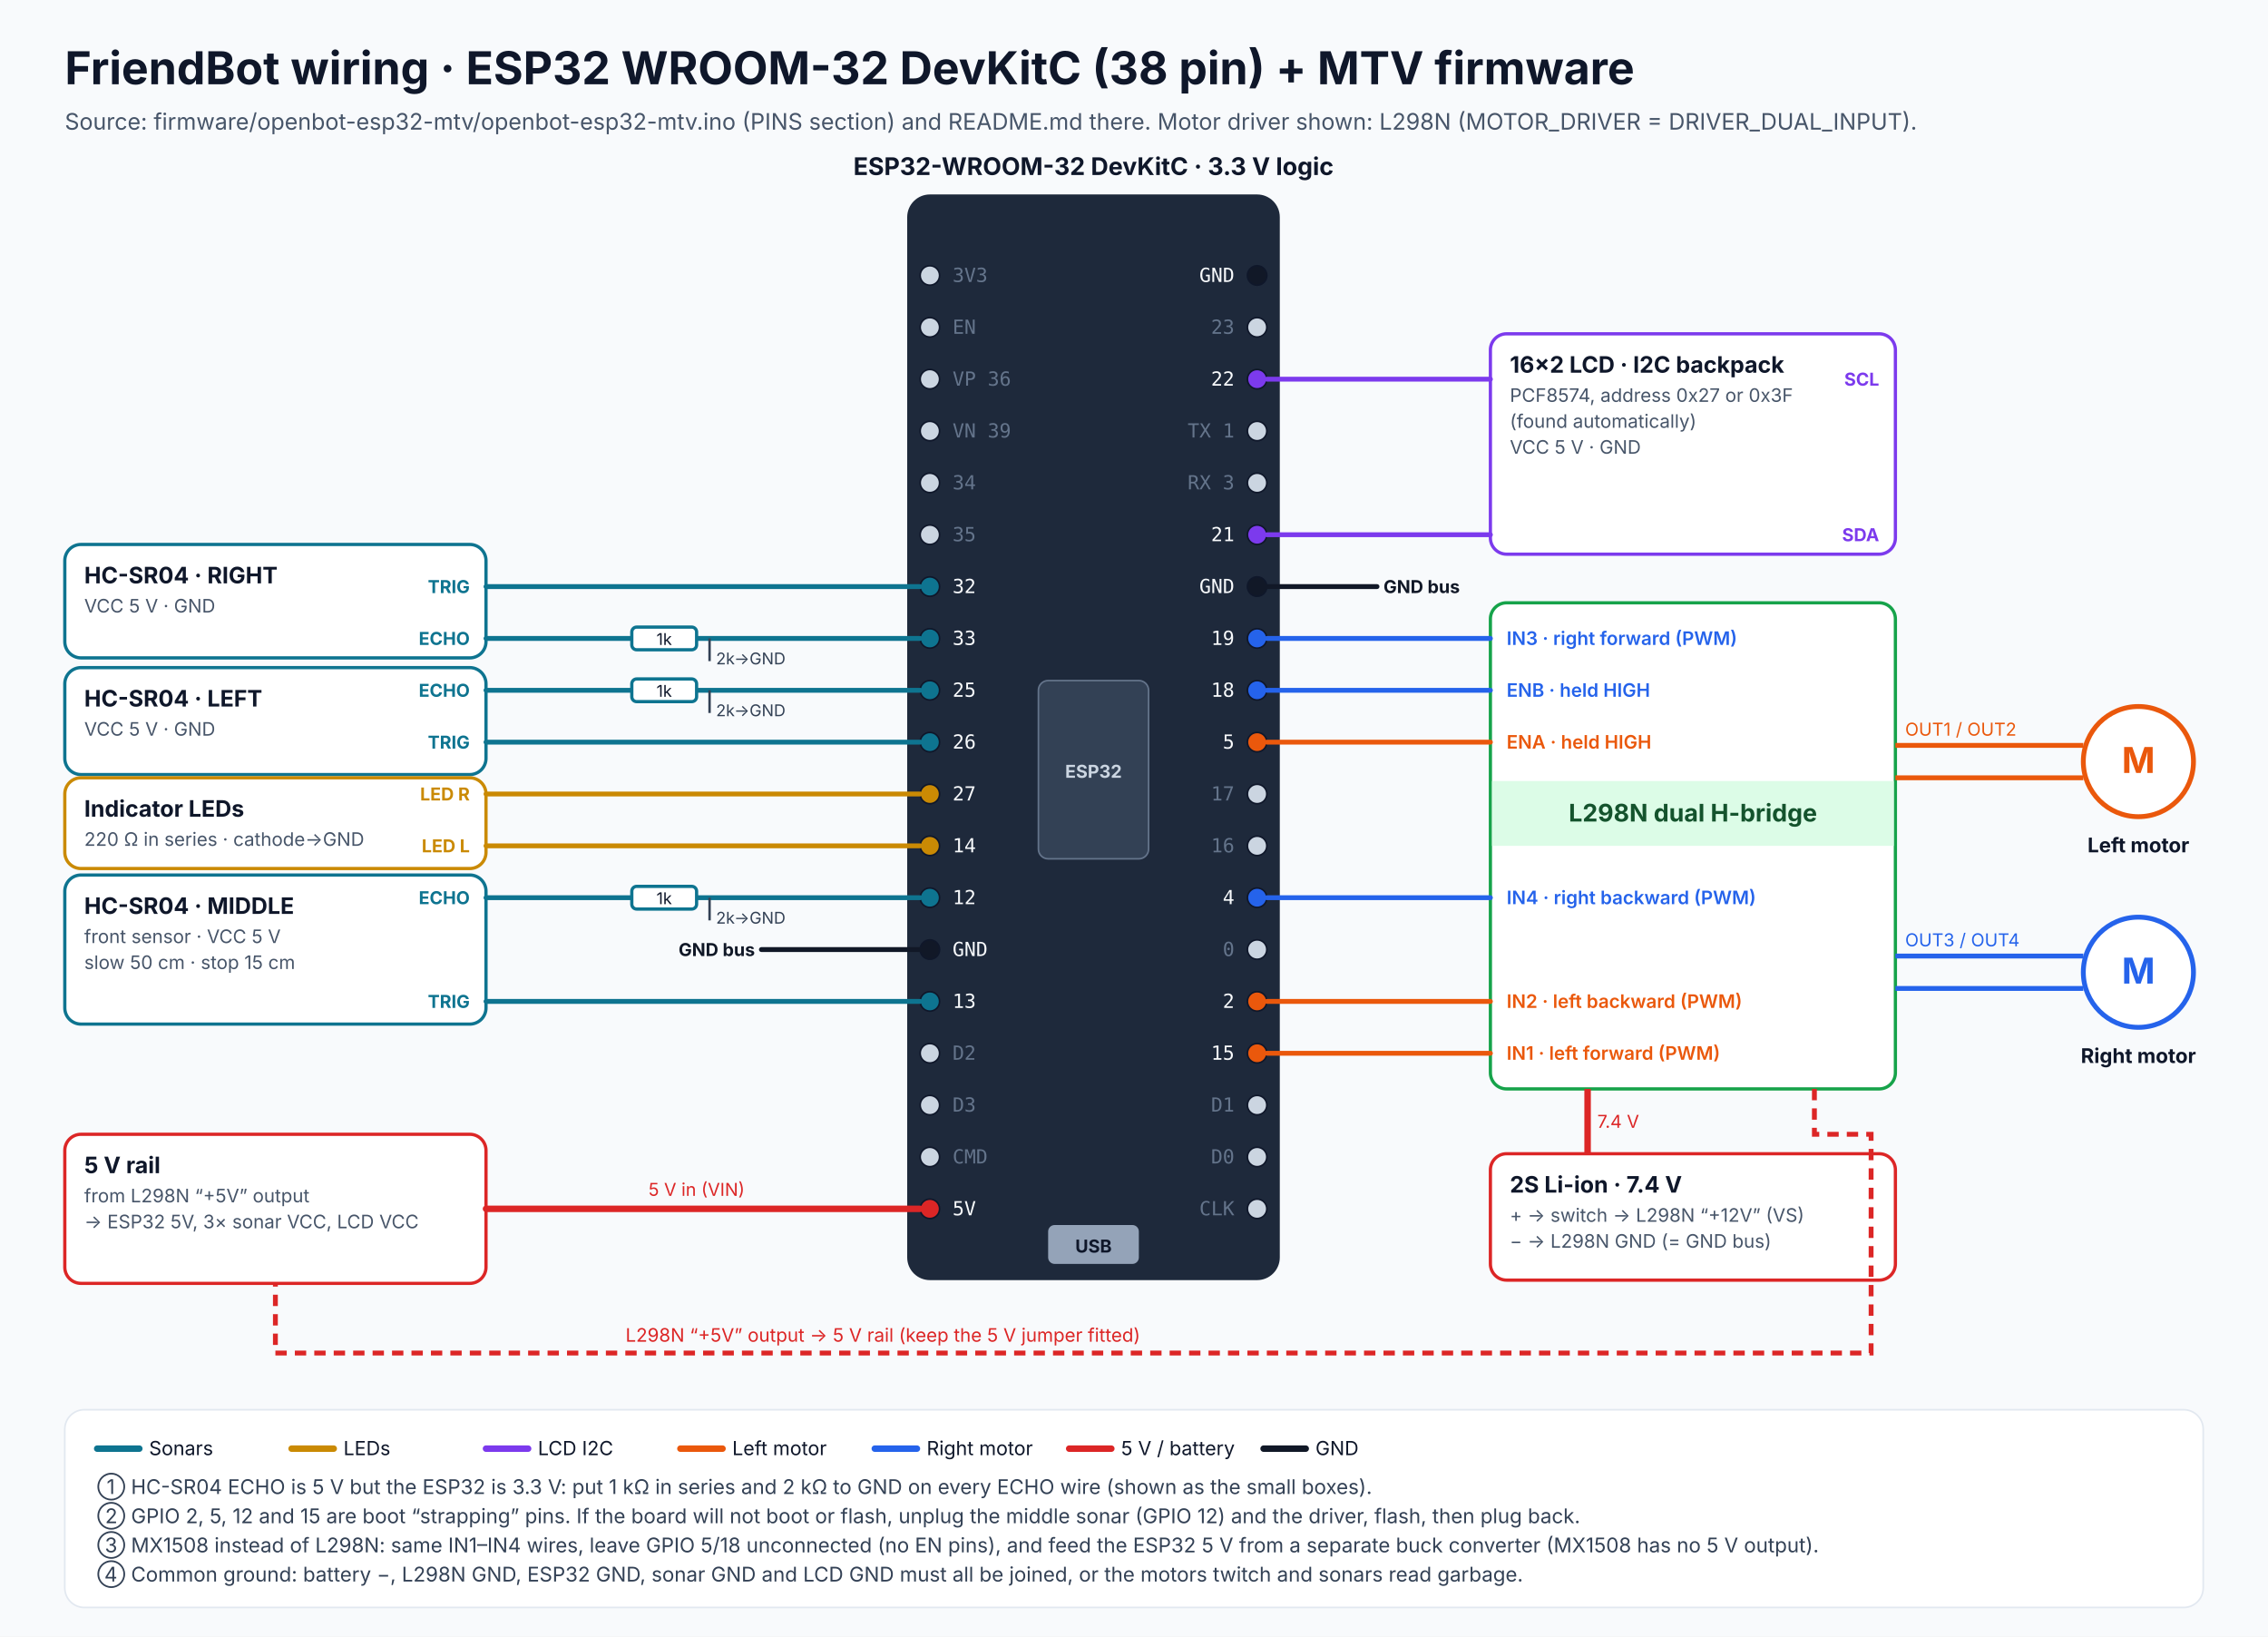
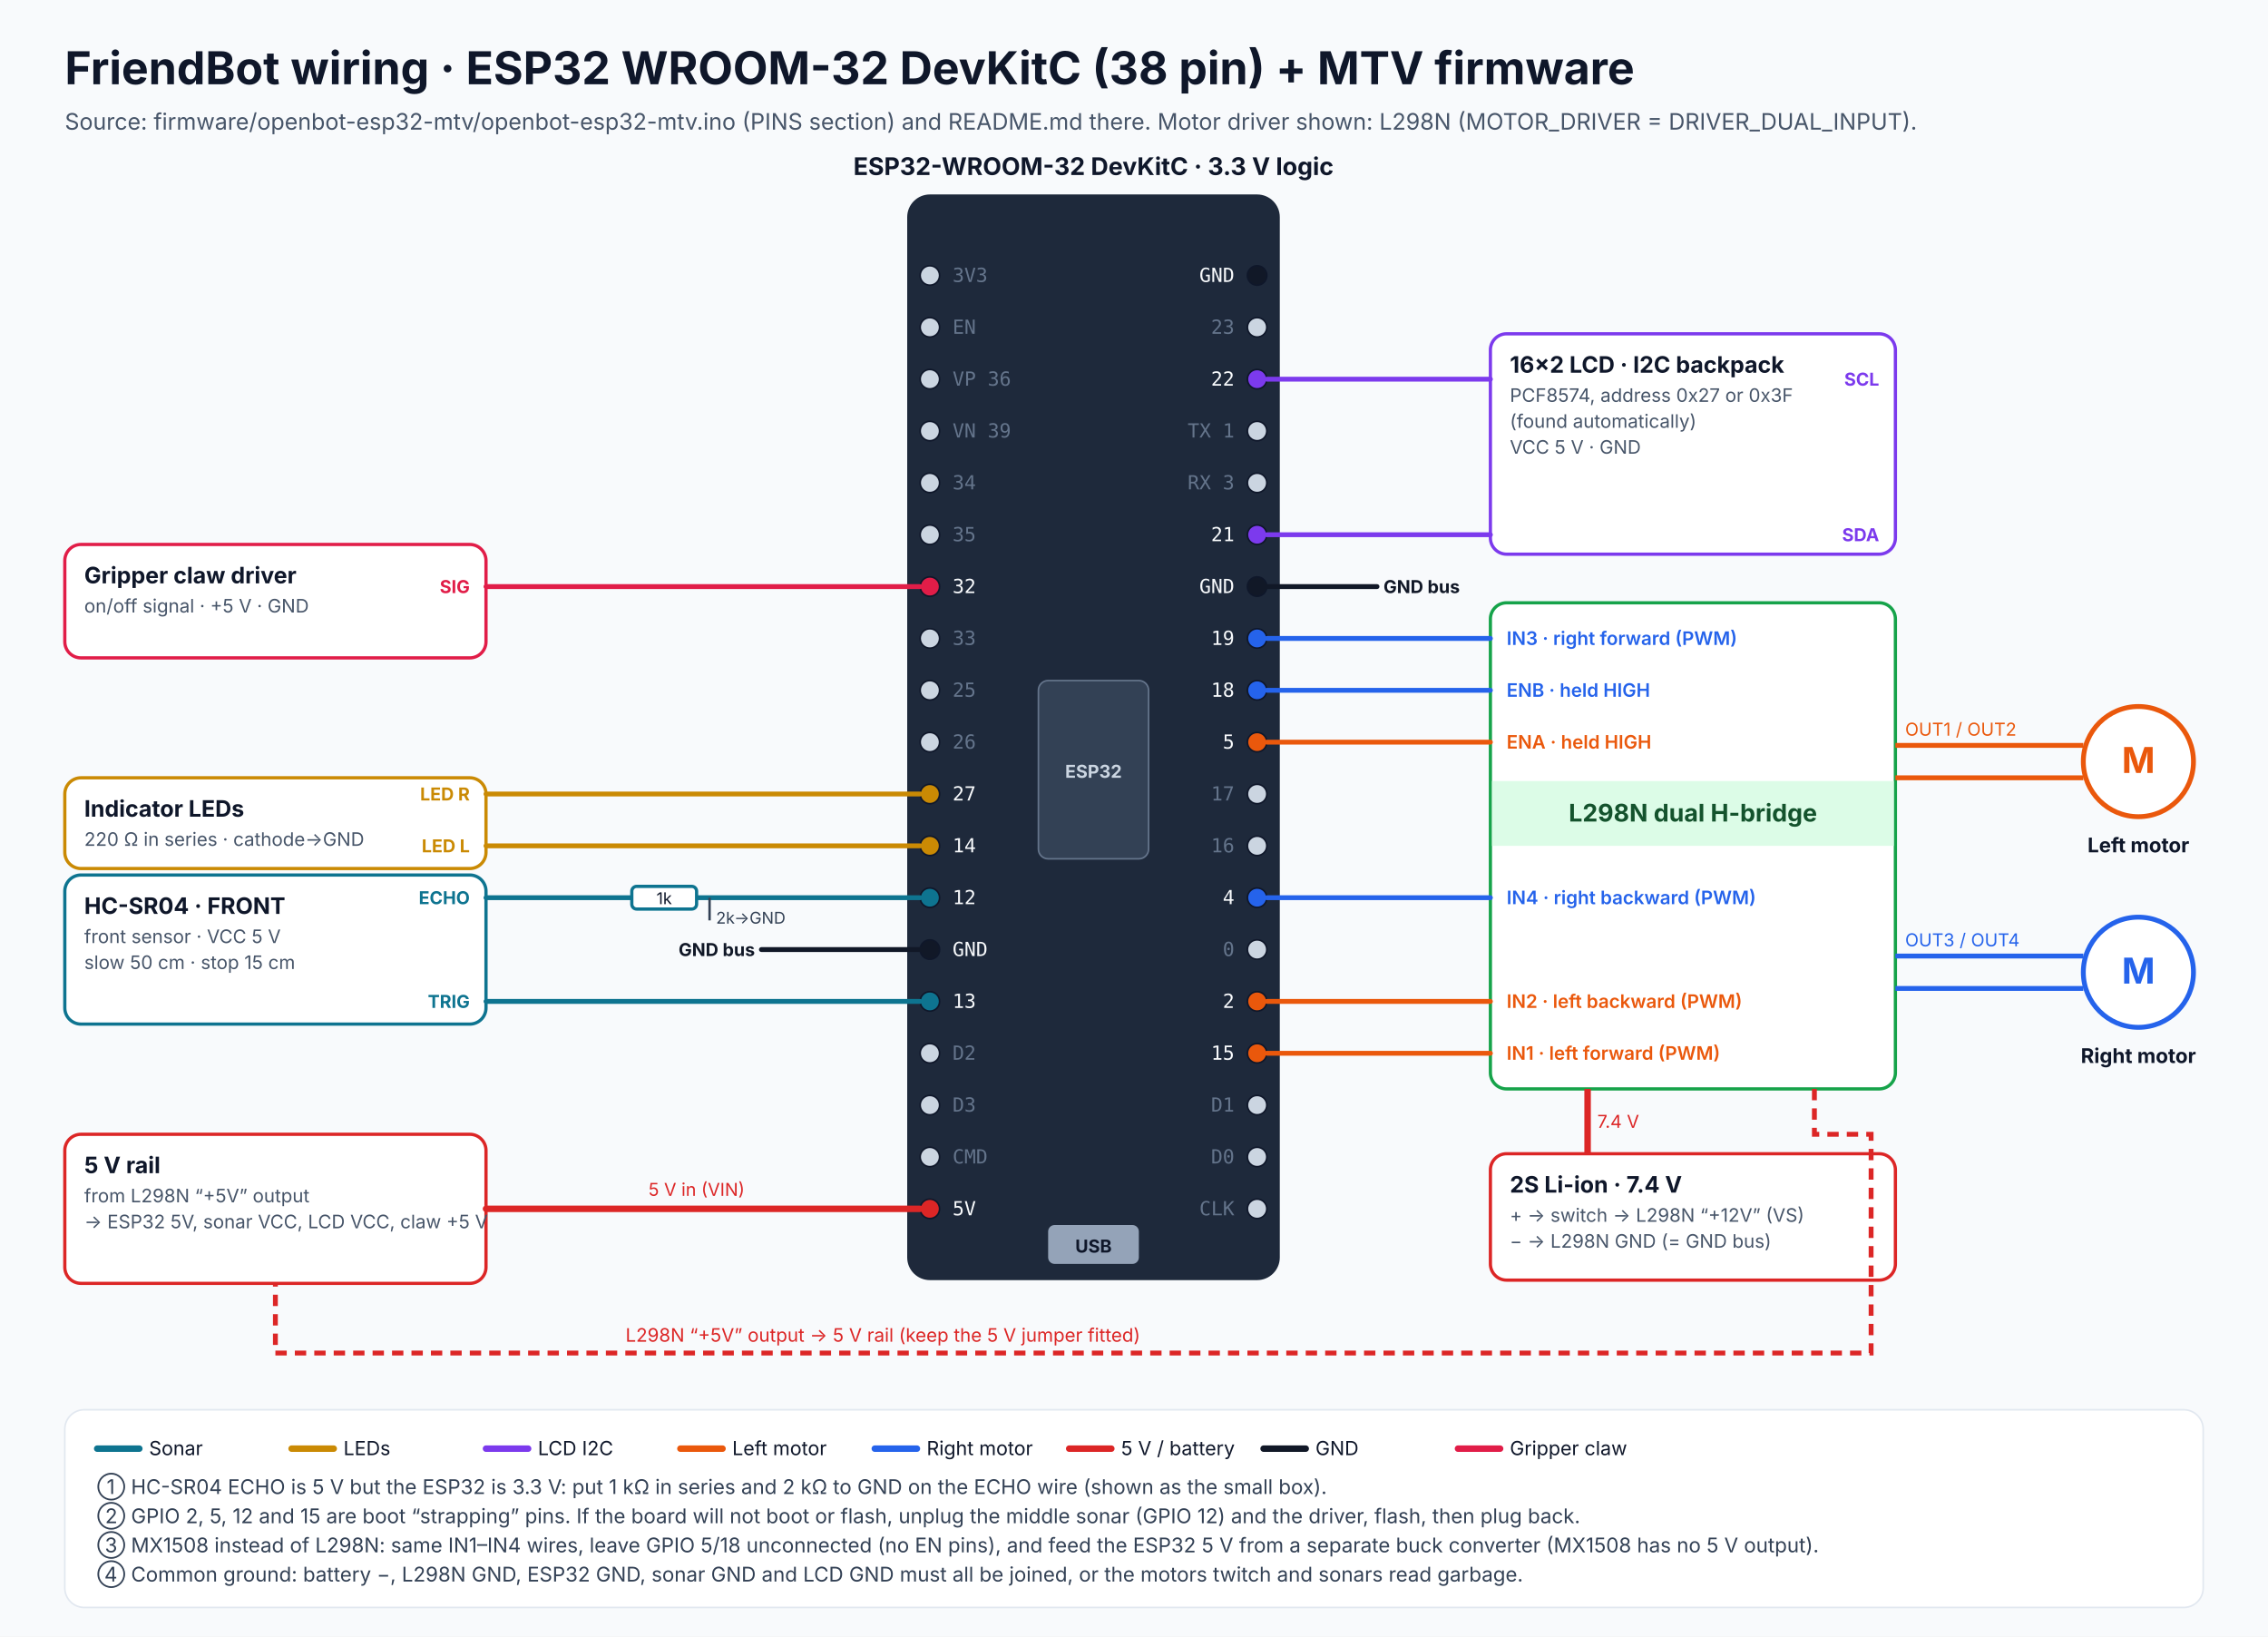
<svg xmlns="http://www.w3.org/2000/svg" width="1400" height="1010" viewBox="0 0 1400 1010" font-family="Inter, Helvetica, Arial, sans-serif">
  <rect width="100%" height="100%" fill="#f8fafc" />
  <text x="40" y="52" font-size="28" font-weight="700" fill="#0f172a">FriendBot wiring · ESP32 WROOM-32 DevKitC (38 pin) + MTV firmware</text>
  <text x="40" y="80" font-size="14" fill="#475569">Source: firmware/openbot-esp32-mtv/openbot-esp32-mtv.ino (PINS section) and README.md there. Motor driver shown: L298N (MOTOR_DRIVER = DRIVER_DUAL_INPUT).</text>
  <rect x="560" y="120" width="230" height="670" rx="14" fill="#1e293b" />
  <text x="675.0" y="108" text-anchor="middle" font-size="15" font-weight="700" fill="#0f172a">ESP32-WROOM-32 DevKitC · 3.3 V logic</text>
  <rect x="641.0" y="420" width="68" height="110" rx="6" fill="#334155" stroke="#64748b" />
  <text x="675.0" y="480" text-anchor="middle" font-size="11" font-weight="700" fill="#cbd5e1">ESP32</text>
  <rect x="647.0" y="756" width="56" height="24" rx="4" fill="#94a3b8" />
  <text x="675.0" y="773" text-anchor="middle" font-size="11" font-weight="700" fill="#0f172a">USB</text>
  <circle cx="574" cy="170" r="6" fill="#cbd5e1" stroke="#0f172a" />
  <text x="588" y="174" font-size="12" font-family="Menlo, monospace" fill="#64748b">3V3</text>
  <circle cx="574" cy="202" r="6" fill="#cbd5e1" stroke="#0f172a" />
  <text x="588" y="206" font-size="12" font-family="Menlo, monospace" fill="#64748b">EN</text>
  <circle cx="574" cy="234" r="6" fill="#cbd5e1" stroke="#0f172a" />
  <text x="588" y="238" font-size="12" font-family="Menlo, monospace" fill="#64748b">VP 36</text>
  <circle cx="574" cy="266" r="6" fill="#cbd5e1" stroke="#0f172a" />
  <text x="588" y="270" font-size="12" font-family="Menlo, monospace" fill="#64748b">VN 39</text>
  <circle cx="574" cy="298" r="6" fill="#cbd5e1" stroke="#0f172a" />
  <text x="588" y="302" font-size="12" font-family="Menlo, monospace" fill="#64748b">34</text>
  <circle cx="574" cy="330" r="6" fill="#cbd5e1" stroke="#0f172a" />
  <text x="588" y="334" font-size="12" font-family="Menlo, monospace" fill="#64748b">35</text>
-   <circle cx="574" cy="362" r="6" fill="#0e7490" stroke="#0f172a" />
+   <circle cx="574" cy="362" r="6" fill="#e11d48" stroke="#0f172a" />
  <text x="588" y="366" font-size="12" font-family="Menlo, monospace" fill="#f8fafc">32</text>
-   <circle cx="574" cy="394" r="6" fill="#0e7490" stroke="#0f172a" />
-   <text x="588" y="398" font-size="12" font-family="Menlo, monospace" fill="#f8fafc">33</text>
-   <circle cx="574" cy="426" r="6" fill="#0e7490" stroke="#0f172a" />
-   <text x="588" y="430" font-size="12" font-family="Menlo, monospace" fill="#f8fafc">25</text>
-   <circle cx="574" cy="458" r="6" fill="#0e7490" stroke="#0f172a" />
-   <text x="588" y="462" font-size="12" font-family="Menlo, monospace" fill="#f8fafc">26</text>
+   <circle cx="574" cy="394" r="6" fill="#cbd5e1" stroke="#0f172a" />
+   <text x="588" y="398" font-size="12" font-family="Menlo, monospace" fill="#64748b">33</text>
+   <circle cx="574" cy="426" r="6" fill="#cbd5e1" stroke="#0f172a" />
+   <text x="588" y="430" font-size="12" font-family="Menlo, monospace" fill="#64748b">25</text>
+   <circle cx="574" cy="458" r="6" fill="#cbd5e1" stroke="#0f172a" />
+   <text x="588" y="462" font-size="12" font-family="Menlo, monospace" fill="#64748b">26</text>
  <circle cx="574" cy="490" r="6" fill="#ca8a04" stroke="#0f172a" />
  <text x="588" y="494" font-size="12" font-family="Menlo, monospace" fill="#f8fafc">27</text>
  <circle cx="574" cy="522" r="6" fill="#ca8a04" stroke="#0f172a" />
  <text x="588" y="526" font-size="12" font-family="Menlo, monospace" fill="#f8fafc">14</text>
  <circle cx="574" cy="554" r="6" fill="#0e7490" stroke="#0f172a" />
  <text x="588" y="558" font-size="12" font-family="Menlo, monospace" fill="#f8fafc">12</text>
  <circle cx="574" cy="586" r="6" fill="#111827" stroke="#0f172a" />
  <text x="588" y="590" font-size="12" font-family="Menlo, monospace" fill="#f8fafc">GND</text>
  <circle cx="574" cy="618" r="6" fill="#0e7490" stroke="#0f172a" />
  <text x="588" y="622" font-size="12" font-family="Menlo, monospace" fill="#f8fafc">13</text>
  <circle cx="574" cy="650" r="6" fill="#cbd5e1" stroke="#0f172a" />
  <text x="588" y="654" font-size="12" font-family="Menlo, monospace" fill="#64748b">D2</text>
  <circle cx="574" cy="682" r="6" fill="#cbd5e1" stroke="#0f172a" />
  <text x="588" y="686" font-size="12" font-family="Menlo, monospace" fill="#64748b">D3</text>
  <circle cx="574" cy="714" r="6" fill="#cbd5e1" stroke="#0f172a" />
  <text x="588" y="718" font-size="12" font-family="Menlo, monospace" fill="#64748b">CMD</text>
  <circle cx="574" cy="746" r="6" fill="#dc2626" stroke="#0f172a" />
  <text x="588" y="750" font-size="12" font-family="Menlo, monospace" fill="#f8fafc">5V</text>
  <circle cx="776" cy="170" r="6" fill="#111827" stroke="#0f172a" />
  <text x="762" y="174" text-anchor="end" font-size="12" font-family="Menlo, monospace" fill="#f8fafc">GND</text>
  <circle cx="776" cy="202" r="6" fill="#cbd5e1" stroke="#0f172a" />
  <text x="762" y="206" text-anchor="end" font-size="12" font-family="Menlo, monospace" fill="#64748b">23</text>
  <circle cx="776" cy="234" r="6" fill="#7c3aed" stroke="#0f172a" />
  <text x="762" y="238" text-anchor="end" font-size="12" font-family="Menlo, monospace" fill="#f8fafc">22</text>
  <circle cx="776" cy="266" r="6" fill="#cbd5e1" stroke="#0f172a" />
  <text x="762" y="270" text-anchor="end" font-size="12" font-family="Menlo, monospace" fill="#64748b">TX 1</text>
  <circle cx="776" cy="298" r="6" fill="#cbd5e1" stroke="#0f172a" />
  <text x="762" y="302" text-anchor="end" font-size="12" font-family="Menlo, monospace" fill="#64748b">RX 3</text>
  <circle cx="776" cy="330" r="6" fill="#7c3aed" stroke="#0f172a" />
  <text x="762" y="334" text-anchor="end" font-size="12" font-family="Menlo, monospace" fill="#f8fafc">21</text>
  <circle cx="776" cy="362" r="6" fill="#111827" stroke="#0f172a" />
  <text x="762" y="366" text-anchor="end" font-size="12" font-family="Menlo, monospace" fill="#f8fafc">GND</text>
  <circle cx="776" cy="394" r="6" fill="#2563eb" stroke="#0f172a" />
  <text x="762" y="398" text-anchor="end" font-size="12" font-family="Menlo, monospace" fill="#f8fafc">19</text>
  <circle cx="776" cy="426" r="6" fill="#2563eb" stroke="#0f172a" />
  <text x="762" y="430" text-anchor="end" font-size="12" font-family="Menlo, monospace" fill="#f8fafc">18</text>
  <circle cx="776" cy="458" r="6" fill="#ea580c" stroke="#0f172a" />
  <text x="762" y="462" text-anchor="end" font-size="12" font-family="Menlo, monospace" fill="#f8fafc">5</text>
  <circle cx="776" cy="490" r="6" fill="#cbd5e1" stroke="#0f172a" />
  <text x="762" y="494" text-anchor="end" font-size="12" font-family="Menlo, monospace" fill="#64748b">17</text>
  <circle cx="776" cy="522" r="6" fill="#cbd5e1" stroke="#0f172a" />
  <text x="762" y="526" text-anchor="end" font-size="12" font-family="Menlo, monospace" fill="#64748b">16</text>
  <circle cx="776" cy="554" r="6" fill="#2563eb" stroke="#0f172a" />
  <text x="762" y="558" text-anchor="end" font-size="12" font-family="Menlo, monospace" fill="#f8fafc">4</text>
  <circle cx="776" cy="586" r="6" fill="#cbd5e1" stroke="#0f172a" />
  <text x="762" y="590" text-anchor="end" font-size="12" font-family="Menlo, monospace" fill="#64748b">0</text>
  <circle cx="776" cy="618" r="6" fill="#ea580c" stroke="#0f172a" />
  <text x="762" y="622" text-anchor="end" font-size="12" font-family="Menlo, monospace" fill="#f8fafc">2</text>
  <circle cx="776" cy="650" r="6" fill="#ea580c" stroke="#0f172a" />
  <text x="762" y="654" text-anchor="end" font-size="12" font-family="Menlo, monospace" fill="#f8fafc">15</text>
  <circle cx="776" cy="682" r="6" fill="#cbd5e1" stroke="#0f172a" />
  <text x="762" y="686" text-anchor="end" font-size="12" font-family="Menlo, monospace" fill="#64748b">D1</text>
  <circle cx="776" cy="714" r="6" fill="#cbd5e1" stroke="#0f172a" />
  <text x="762" y="718" text-anchor="end" font-size="12" font-family="Menlo, monospace" fill="#64748b">D0</text>
  <circle cx="776" cy="746" r="6" fill="#cbd5e1" stroke="#0f172a" />
  <text x="762" y="750" text-anchor="end" font-size="12" font-family="Menlo, monospace" fill="#64748b">CLK</text>
-   <rect x="40" y="336" width="260" height="70" rx="10" fill="#ffffff" stroke="#0e7490" stroke-width="2" />
-   <text x="52" y="360" font-size="14" font-weight="700" fill="#0f172a">HC-SR04 · RIGHT</text>
-   <text x="52" y="378" font-size="11.5" fill="#475569">VCC 5 V · GND</text>
-   <text x="290" y="366" text-anchor="end" font-size="11" font-weight="700" fill="#0e7490">TRIG</text>
-   <text x="290" y="398" text-anchor="end" font-size="11" font-weight="700" fill="#0e7490">ECHO</text>
-   <rect x="40" y="412" width="260" height="66" rx="10" fill="#ffffff" stroke="#0e7490" stroke-width="2" />
-   <text x="52" y="436" font-size="14" font-weight="700" fill="#0f172a">HC-SR04 · LEFT</text>
-   <text x="52" y="454" font-size="11.5" fill="#475569">VCC 5 V · GND</text>
-   <text x="290" y="430" text-anchor="end" font-size="11" font-weight="700" fill="#0e7490">ECHO</text>
-   <text x="290" y="462" text-anchor="end" font-size="11" font-weight="700" fill="#0e7490">TRIG</text>
+   <rect x="40" y="336" width="260" height="70" rx="10" fill="#ffffff" stroke="#e11d48" stroke-width="2" />
+   <text x="52" y="360" font-size="14" font-weight="700" fill="#0f172a">Gripper claw driver</text>
+   <text x="52" y="378" font-size="11.5" fill="#475569">on/off signal · +5 V · GND</text>
+   <text x="290" y="366" text-anchor="end" font-size="11" font-weight="700" fill="#e11d48">SIG</text>
  <rect x="40" y="480" width="260" height="56" rx="10" fill="#ffffff" stroke="#ca8a04" stroke-width="2" />
  <text x="52" y="504" font-size="14" font-weight="700" fill="#0f172a">Indicator LEDs</text>
  <text x="52" y="522" font-size="11.5" fill="#475569">220 Ω in series · cathode→GND</text>
  <text x="290" y="494" text-anchor="end" font-size="11" font-weight="700" fill="#ca8a04">LED R</text>
  <text x="290" y="526" text-anchor="end" font-size="11" font-weight="700" fill="#ca8a04">LED L</text>
  <rect x="40" y="540" width="260" height="92" rx="10" fill="#ffffff" stroke="#0e7490" stroke-width="2" />
-   <text x="52" y="564" font-size="14" font-weight="700" fill="#0f172a">HC-SR04 · MIDDLE</text>
+   <text x="52" y="564" font-size="14" font-weight="700" fill="#0f172a">HC-SR04 · FRONT</text>
  <text x="52" y="582" font-size="11.5" fill="#475569">front sensor · VCC 5 V</text>
  <text x="52" y="598" font-size="11.5" fill="#475569">slow 50 cm · stop 15 cm</text>
  <text x="290" y="558" text-anchor="end" font-size="11" font-weight="700" fill="#0e7490">ECHO</text>
  <text x="290" y="622" text-anchor="end" font-size="11" font-weight="700" fill="#0e7490">TRIG</text>
  <rect x="40" y="700" width="260" height="92" rx="10" fill="#ffffff" stroke="#dc2626" stroke-width="2" />
  <text x="52" y="724" font-size="14" font-weight="700" fill="#0f172a">5 V rail</text>
  <text x="52" y="742" font-size="11.5" fill="#475569">from L298N “+5V” output</text>
-   <text x="52" y="758" font-size="11.5" fill="#475569">→ ESP32 5V, 3× sonar VCC, LCD VCC</text>
-   <line x1="300" y1="362" x2="568" y2="362" stroke="#0e7490" stroke-width="3" stroke-linecap="round" />
-   <line x1="300" y1="458" x2="568" y2="458" stroke="#0e7490" stroke-width="3" stroke-linecap="round" />
+   <text x="52" y="758" font-size="11.5" fill="#475569">→ ESP32 5V, sonar VCC, LCD VCC, claw +5 V</text>
+   <line x1="300" y1="362" x2="568" y2="362" stroke="#e11d48" stroke-width="3" stroke-linecap="round" />
  <line x1="300" y1="618" x2="568" y2="618" stroke="#0e7490" stroke-width="3" stroke-linecap="round" />
-   <line x1="300" y1="394" x2="568" y2="394" stroke="#0e7490" stroke-width="3" stroke-linecap="round" />
-   <rect x="390" y="387" width="40" height="14" rx="3" fill="#fff" stroke="#0e7490" stroke-width="2" />
-   <text x="410" y="398" text-anchor="middle" font-size="10" fill="#0f172a">1k</text>
-   <line x1="438" y1="394" x2="438" y2="408" stroke="#334155" stroke-width="1.5" />
-   <text x="442" y="410" font-size="10" fill="#334155">2k→GND</text>
-   <line x1="300" y1="426" x2="568" y2="426" stroke="#0e7490" stroke-width="3" stroke-linecap="round" />
-   <rect x="390" y="419" width="40" height="14" rx="3" fill="#fff" stroke="#0e7490" stroke-width="2" />
-   <text x="410" y="430" text-anchor="middle" font-size="10" fill="#0f172a">1k</text>
-   <line x1="438" y1="426" x2="438" y2="440" stroke="#334155" stroke-width="1.5" />
-   <text x="442" y="442" font-size="10" fill="#334155">2k→GND</text>
  <line x1="300" y1="554" x2="568" y2="554" stroke="#0e7490" stroke-width="3" stroke-linecap="round" />
  <rect x="390" y="547" width="40" height="14" rx="3" fill="#fff" stroke="#0e7490" stroke-width="2" />
  <text x="410" y="558" text-anchor="middle" font-size="10" fill="#0f172a">1k</text>
  <line x1="438" y1="554" x2="438" y2="568" stroke="#334155" stroke-width="1.5" />
  <text x="442" y="570" font-size="10" fill="#334155">2k→GND</text>
  <line x1="300" y1="490" x2="568" y2="490" stroke="#ca8a04" stroke-width="3" stroke-linecap="round" />
  <line x1="300" y1="522" x2="568" y2="522" stroke="#ca8a04" stroke-width="3" stroke-linecap="round" />
  <line x1="300" y1="746" x2="568" y2="746" stroke="#dc2626" stroke-width="4" stroke-linecap="round" />
  <text x="430.0" y="738" text-anchor="middle" font-size="11" fill="#dc2626">5 V in (VIN)</text>
  <line x1="470" y1="586" x2="568" y2="586" stroke="#111827" stroke-width="3" stroke-linecap="round" />
  <text x="466" y="590" text-anchor="end" font-size="11" font-weight="700" fill="#111827">GND bus</text>
  <rect x="920" y="206" width="250" height="136" rx="10" fill="#ffffff" stroke="#7c3aed" stroke-width="2" />
  <text x="932" y="230" font-size="14" font-weight="700" fill="#0f172a">16×2 LCD · I2C backpack</text>
  <text x="932" y="248" font-size="11.5" fill="#475569">PCF8574, address 0x27 or 0x3F</text>
  <text x="932" y="264" font-size="11.5" fill="#475569">(found automatically)</text>
  <text x="932" y="280" font-size="11.5" fill="#475569">VCC 5 V · GND</text>
  <text x="1160" y="238" text-anchor="end" font-size="11" font-weight="700" fill="#7c3aed">SCL</text>
  <text x="1160" y="334" text-anchor="end" font-size="11" font-weight="700" fill="#7c3aed">SDA</text>
  <line x1="782" y1="234" x2="920" y2="234" stroke="#7c3aed" stroke-width="3" stroke-linecap="round" />
  <line x1="782" y1="330" x2="920" y2="330" stroke="#7c3aed" stroke-width="3" stroke-linecap="round" />
  <rect x="920" y="372" width="250" height="300" rx="10" fill="#fff" stroke="#16a34a" stroke-width="2" />
  <rect x="921" y="482" width="248" height="40" fill="#dcfce7" />
  <text x="1045" y="507" text-anchor="middle" font-size="15" font-weight="700" fill="#14532d">L298N dual H-bridge</text>
  <line x1="782" y1="394" x2="920" y2="394" stroke="#2563eb" stroke-width="3" stroke-linecap="round" />
  <text x="930" y="398" font-size="11.5" font-weight="600" fill="#2563eb">IN3 · right forward (PWM)</text>
  <line x1="782" y1="426" x2="920" y2="426" stroke="#2563eb" stroke-width="3" stroke-linecap="round" />
  <text x="930" y="430" font-size="11.5" font-weight="600" fill="#2563eb">ENB · held HIGH</text>
  <line x1="782" y1="458" x2="920" y2="458" stroke="#ea580c" stroke-width="3" stroke-linecap="round" />
  <text x="930" y="462" font-size="11.5" font-weight="600" fill="#ea580c">ENA · held HIGH</text>
  <line x1="782" y1="554" x2="920" y2="554" stroke="#2563eb" stroke-width="3" stroke-linecap="round" />
  <text x="930" y="558" font-size="11.5" font-weight="600" fill="#2563eb">IN4 · right backward (PWM)</text>
  <line x1="782" y1="618" x2="920" y2="618" stroke="#ea580c" stroke-width="3" stroke-linecap="round" />
  <text x="930" y="622" font-size="11.5" font-weight="600" fill="#ea580c">IN2 · left backward (PWM)</text>
  <line x1="782" y1="650" x2="920" y2="650" stroke="#ea580c" stroke-width="3" stroke-linecap="round" />
  <text x="930" y="654" font-size="11.5" font-weight="600" fill="#ea580c">IN1 · left forward (PWM)</text>
  <line x1="782" y1="362" x2="850" y2="362" stroke="#111827" stroke-width="3" stroke-linecap="round" />
  <text x="854" y="366" font-size="11" font-weight="700" fill="#111827">GND bus</text>
  <line x1="1170" y1="460" x2="1286" y2="460" stroke="#ea580c" stroke-width="3" />
  <line x1="1170" y1="480" x2="1286" y2="480" stroke="#ea580c" stroke-width="3" />
  <text x="1176" y="454" font-size="11" fill="#ea580c">OUT1 / OUT2</text>
  <circle cx="1320" cy="470" r="34" fill="#fff" stroke="#ea580c" stroke-width="3" />
  <text x="1320" y="477" text-anchor="middle" font-size="22" font-weight="700" fill="#ea580c">M</text>
  <text x="1320" y="526" text-anchor="middle" font-size="12.5" font-weight="700" fill="#0f172a">Left motor</text>
  <line x1="1170" y1="590" x2="1286" y2="590" stroke="#2563eb" stroke-width="3" />
  <line x1="1170" y1="610" x2="1286" y2="610" stroke="#2563eb" stroke-width="3" />
  <text x="1176" y="584" font-size="11" fill="#2563eb">OUT3 / OUT4</text>
  <circle cx="1320" cy="600" r="34" fill="#fff" stroke="#2563eb" stroke-width="3" />
  <text x="1320" y="607" text-anchor="middle" font-size="22" font-weight="700" fill="#2563eb">M</text>
  <text x="1320" y="656" text-anchor="middle" font-size="12.5" font-weight="700" fill="#0f172a">Right motor</text>
  <rect x="920" y="712" width="250" height="78" rx="10" fill="#fff" stroke="#dc2626" stroke-width="2" />
  <text x="932" y="736" font-size="14" font-weight="700" fill="#0f172a">2S Li-ion · 7.4 V</text>
  <text x="932" y="754" font-size="11.5" fill="#475569">+ → switch → L298N “+12V” (VS)</text>
  <text x="932" y="770" font-size="11.5" fill="#475569">− → L298N GND (= GND bus)</text>
  <line x1="980" y1="712" x2="980" y2="672" stroke="#dc2626" stroke-width="4" />
  <text x="986" y="696" font-size="11" fill="#dc2626">7.4 V</text>
  <polyline points="1120,672 1120,700 1155,700 1155,835 170,835 170,792" fill="none" stroke="#dc2626" stroke-width="3" stroke-dasharray="7 5" />
  <text x="545.0" y="828" text-anchor="middle" font-size="11.5" fill="#dc2626">L298N “+5V” output → 5 V rail (keep the 5 V jumper fitted)</text>
  <rect x="40" y="870" width="1320" height="122" rx="12" fill="#ffffff" stroke="#e2e8f0" />
  <line x1="60" y1="894" x2="86" y2="894" stroke="#0e7490" stroke-width="4" stroke-linecap="round" />
-   <text x="92" y="898" font-size="12" fill="#0f172a">Sonars</text>
+   <text x="92" y="898" font-size="12" fill="#0f172a">Sonar</text>
  <line x1="180" y1="894" x2="206" y2="894" stroke="#ca8a04" stroke-width="4" stroke-linecap="round" />
  <text x="212" y="898" font-size="12" fill="#0f172a">LEDs</text>
  <line x1="300" y1="894" x2="326" y2="894" stroke="#7c3aed" stroke-width="4" stroke-linecap="round" />
  <text x="332" y="898" font-size="12" fill="#0f172a">LCD I2C</text>
  <line x1="420" y1="894" x2="446" y2="894" stroke="#ea580c" stroke-width="4" stroke-linecap="round" />
  <text x="452" y="898" font-size="12" fill="#0f172a">Left motor</text>
  <line x1="540" y1="894" x2="566" y2="894" stroke="#2563eb" stroke-width="4" stroke-linecap="round" />
  <text x="572" y="898" font-size="12" fill="#0f172a">Right motor</text>
  <line x1="660" y1="894" x2="686" y2="894" stroke="#dc2626" stroke-width="4" stroke-linecap="round" />
  <text x="692" y="898" font-size="12" fill="#0f172a">5 V / battery</text>
  <line x1="780" y1="894" x2="806" y2="894" stroke="#111827" stroke-width="4" stroke-linecap="round" />
  <text x="812" y="898" font-size="12" fill="#0f172a">GND</text>
-   <text x="60" y="922" font-size="12.5" fill="#334155">① HC-SR04 ECHO is 5 V but the ESP32 is 3.3 V: put 1 kΩ in series and 2 kΩ to GND on every ECHO wire (shown as the small boxes).</text>
+   <line x1="900" y1="894" x2="926" y2="894" stroke="#e11d48" stroke-width="4" stroke-linecap="round" />
+   <text x="932" y="898" font-size="12" fill="#0f172a">Gripper claw</text>
+   <text x="60" y="922" font-size="12.5" fill="#334155">① HC-SR04 ECHO is 5 V but the ESP32 is 3.3 V: put 1 kΩ in series and 2 kΩ to GND on the ECHO wire (shown as the small box).</text>
  <text x="60" y="940" font-size="12.5" fill="#334155">② GPIO 2, 5, 12 and 15 are boot “strapping” pins. If the board will not boot or flash, unplug the middle sonar (GPIO 12) and the driver, flash, then plug back.</text>
  <text x="60" y="958" font-size="12.5" fill="#334155">③ MX1508 instead of L298N: same IN1–IN4 wires, leave GPIO 5/18 unconnected (no EN pins), and feed the ESP32 5 V from a separate buck converter (MX1508 has no 5 V output).</text>
  <text x="60" y="976" font-size="12.5" fill="#334155">④ Common ground: battery −, L298N GND, ESP32 GND, sonar GND and LCD GND must all be joined, or the motors twitch and sonars read garbage.</text>
</svg>
